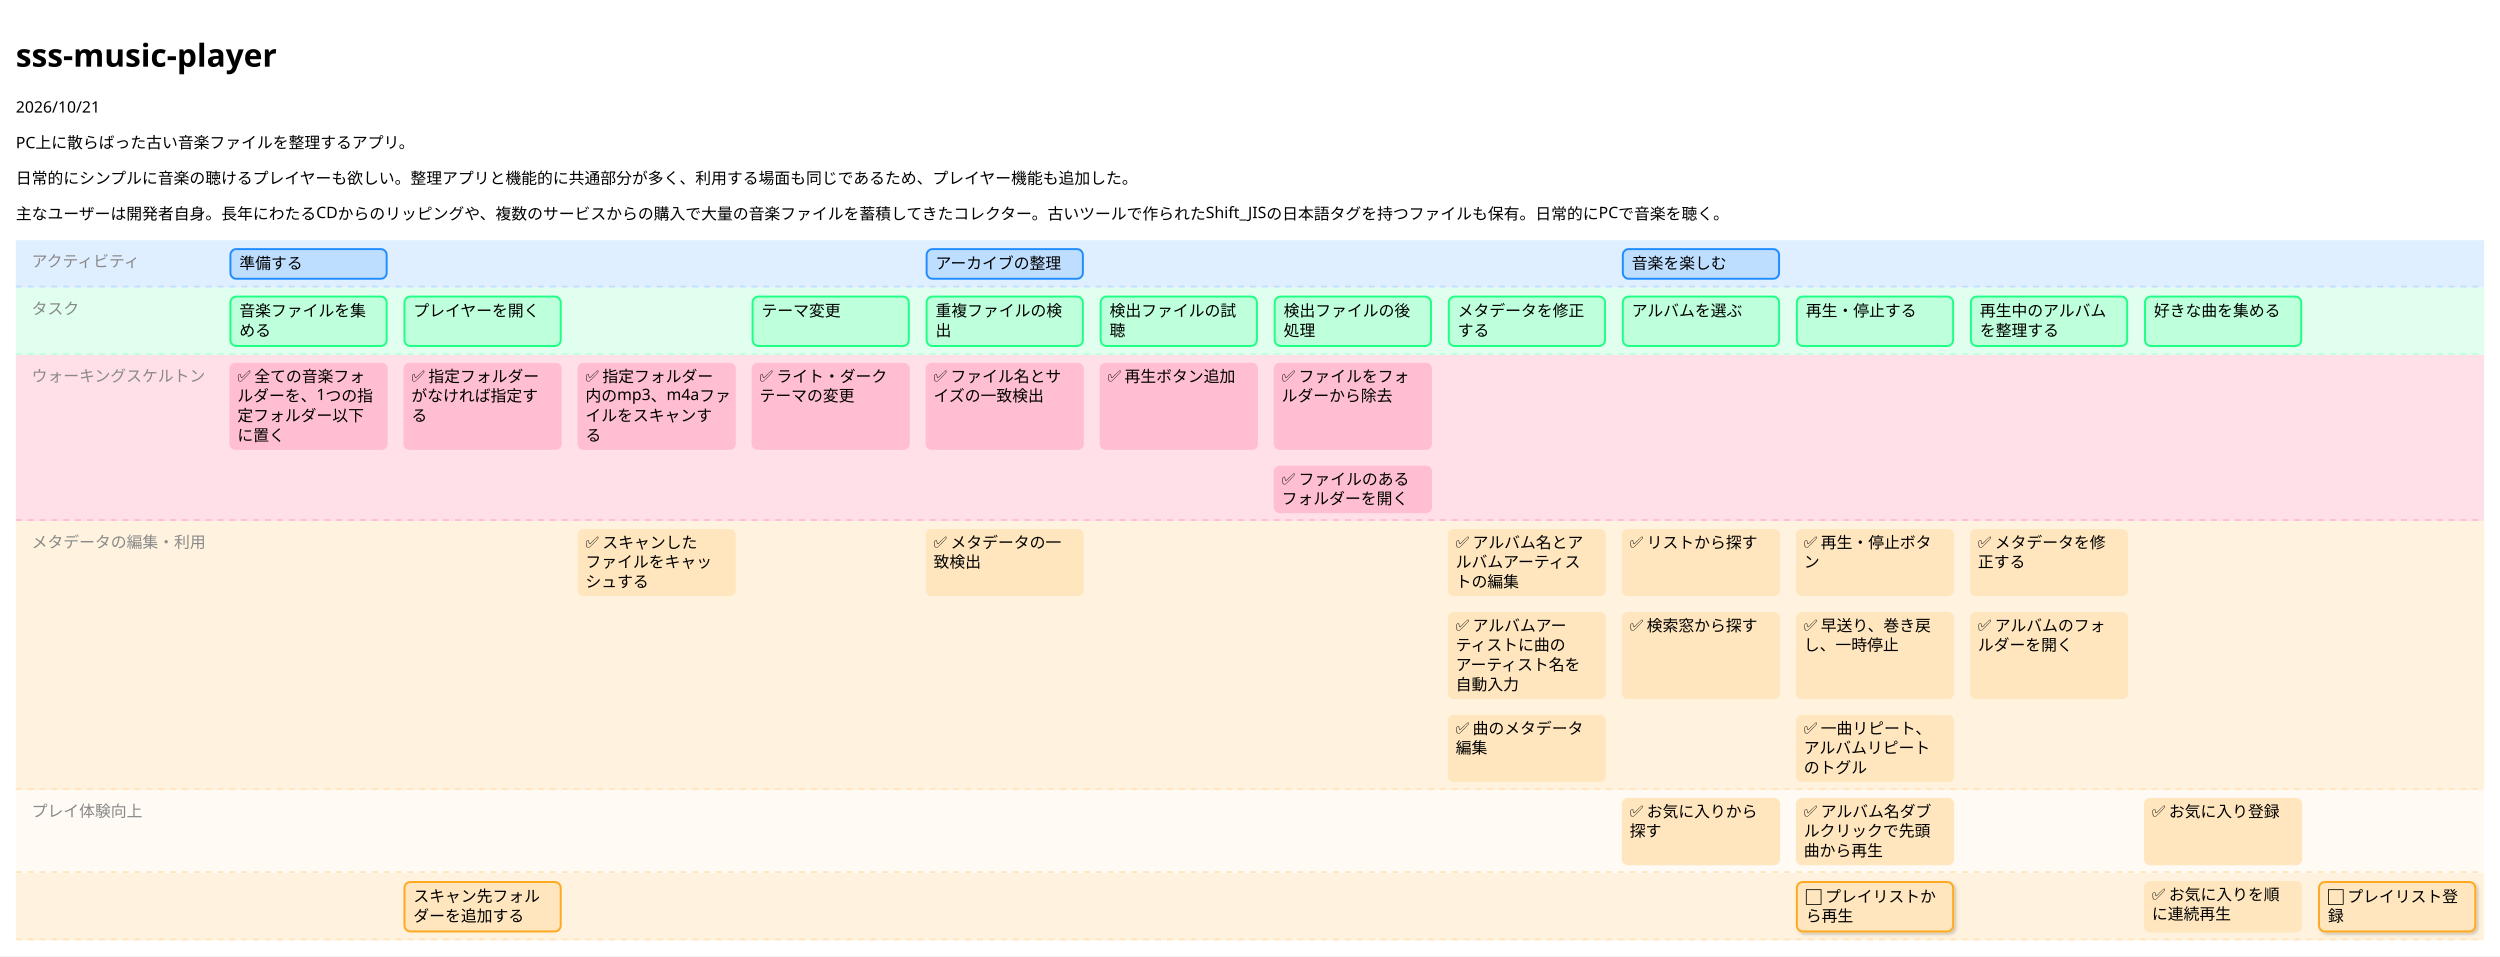
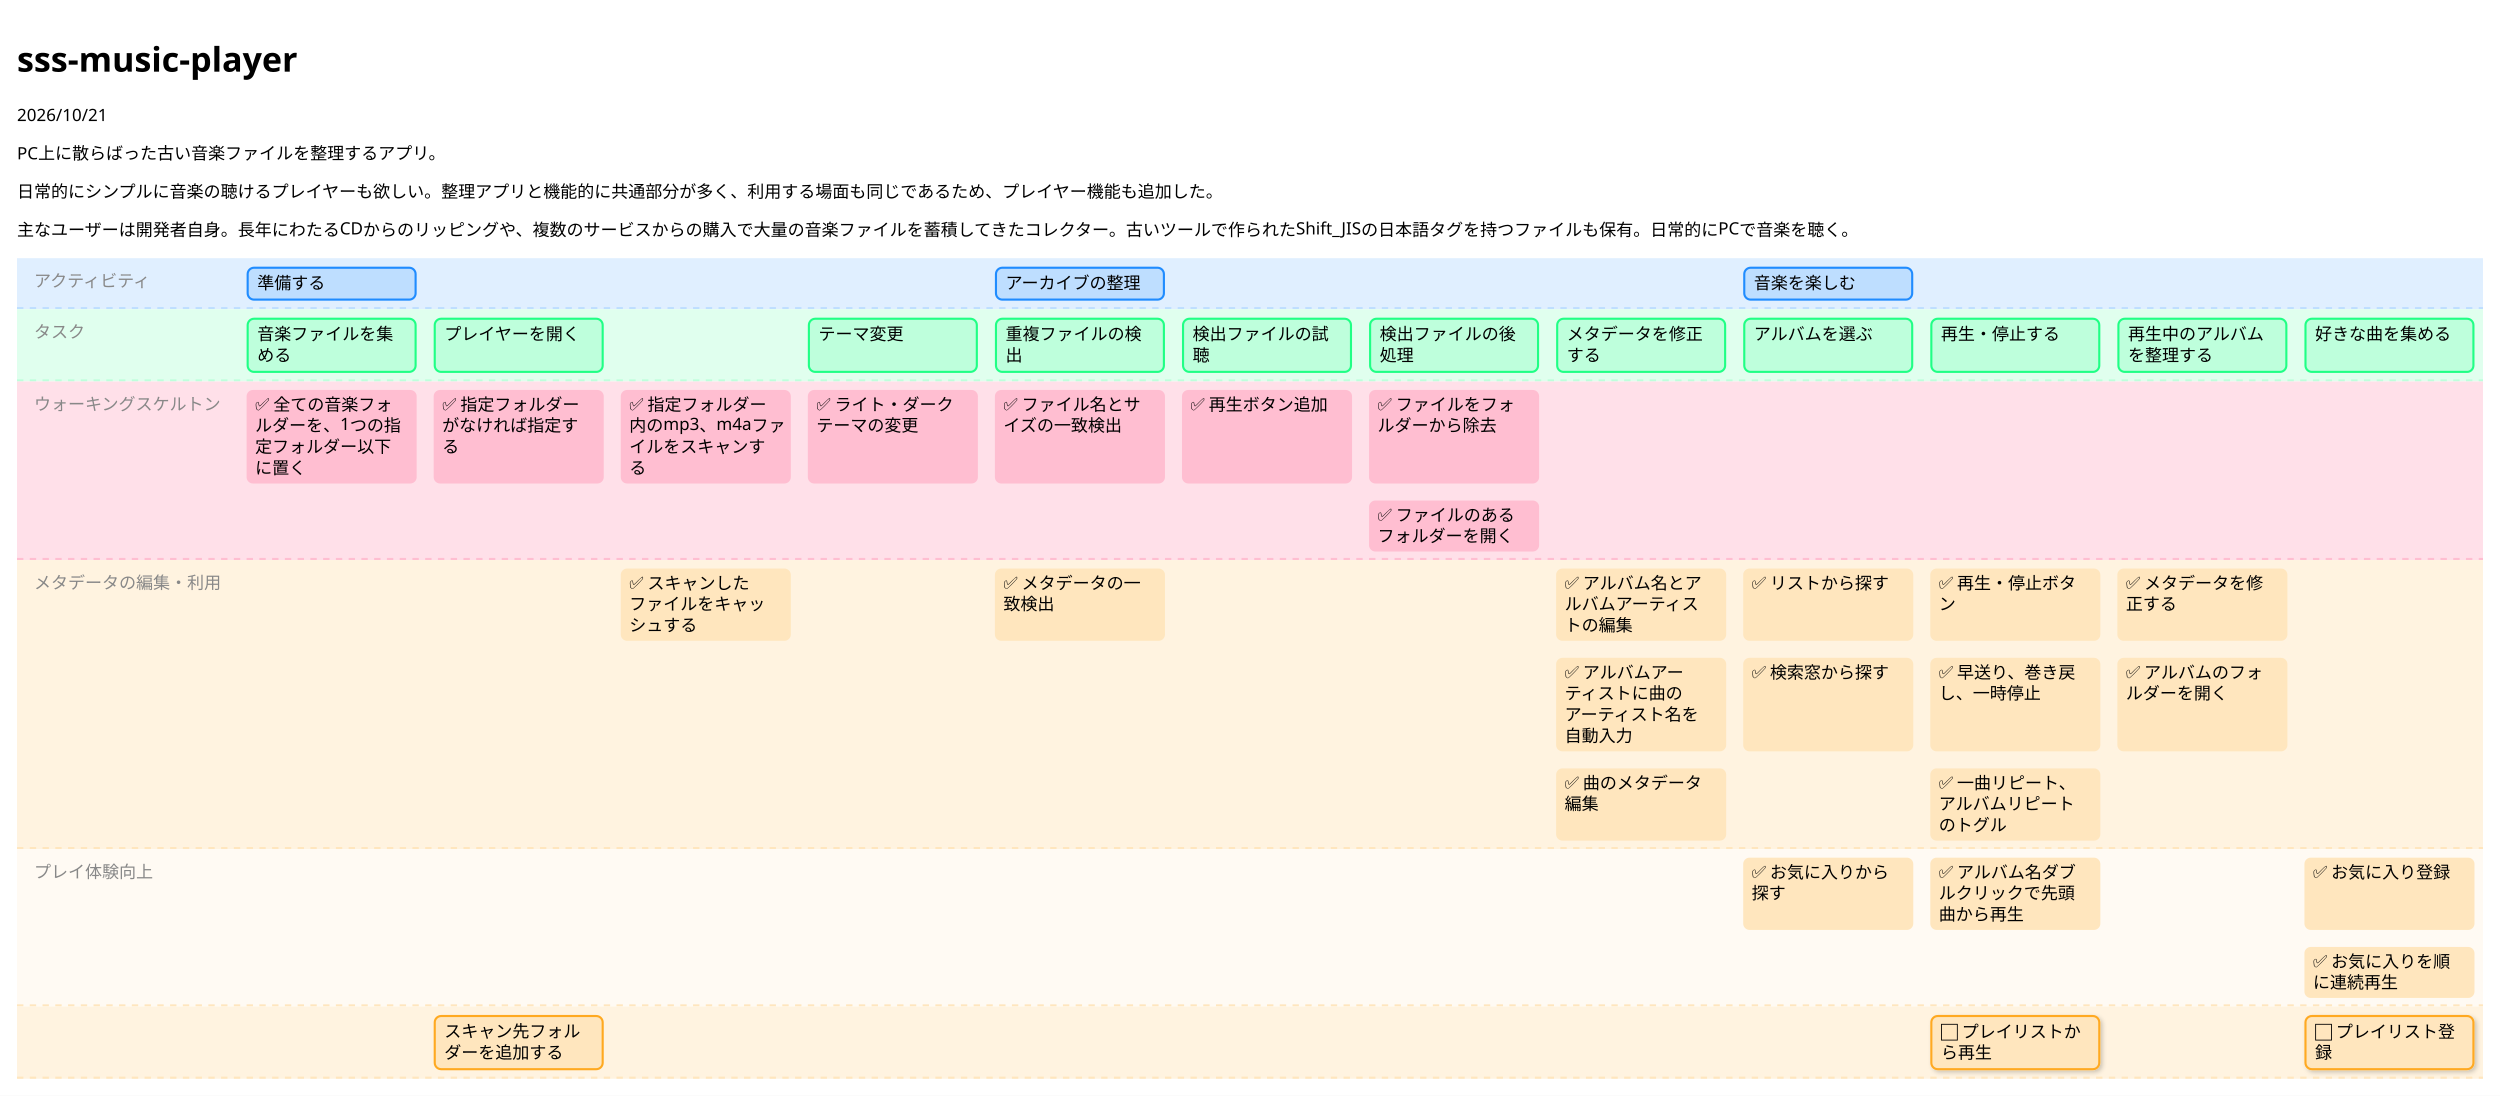
- <svg xmlns="http://www.w3.org/2000/svg" width="2528" height="966.88">
+ <svg xmlns="http://www.w3.org/2000/svg" width="2352" height="1030.88">
  <defs>
    <filter id="shadow" x="-20%" y="-20%" width="140%" height="160%">
      <feDropShadow dx="2" dy="2" stdDeviation="2" flood-color="black" flood-opacity="0.2" />
    </filter>
  </defs>
-   <rect width="2528" height="966.88" fill="white" />
+   <rect width="2352" height="1030.88" fill="white" />
  <text x="16" y="67.44" font-family="sans-serif" font-size="32" font-weight="bold">sss-music-player</text>
  <text x="16" y="113.88" font-family="sans-serif" font-size="16">2026/10/21</text>
  <text x="16" y="149.88" font-family="sans-serif" font-size="16">PC上に散らばった古い音楽ファイルを整理するアプリ。</text>
  <text x="16" y="185.88" font-family="sans-serif" font-size="16">日常的にシンプルに音楽の聴けるプレイヤーも欲しい。整理アプリと機能的に共通部分が多く、利用する場面も同じであるため、プレイヤー機能も追加した。</text>
  <text x="16" y="221.88" font-family="sans-serif" font-size="16">主なユーザーは開発者自身。長年にわたるCDからのリッピングや、複数のサービスからの購入で大量の音楽ファイルを蓄積してきたコレクター。古いツールで作られたShift_JISの日本語タグを持つファイルも保有。日常的にPCで音楽を聴く。</text>
-   <rect id="band-0" x="16" y="242.88" width="2496" height="48" fill="#e0efff" />
-   <line x1="16" y1="289.88" x2="2512" y2="289.88" stroke="#bedeff" stroke-width="2" stroke-dasharray="6 6" />
-   <rect id="band-1" x="16" y="290.88" width="2496" height="68" fill="#e0ffee" />
-   <line x1="16" y1="357.88" x2="2512" y2="357.88" stroke="#beffdc" stroke-width="2" stroke-dasharray="6 6" />
-   <rect id="band-2" x="16" y="358.88" width="2496" height="168" fill="#ffe0e9" />
-   <line x1="16" y1="525.88" x2="2512" y2="525.88" stroke="#ffbed1" stroke-width="2" stroke-dasharray="6 6" />
-   <rect id="band-3" x="16" y="526.88" width="2496" height="272" fill="#fff3e0" />
-   <line x1="16" y1="797.88" x2="2512" y2="797.88" stroke="#ffe6be" stroke-width="2" stroke-dasharray="6 6" />
-   <rect id="band-4" x="16" y="798.88" width="2496" height="84" fill="#fffaf3" />
-   <line x1="16" y1="881.88" x2="2512" y2="881.88" stroke="#ffe6be" stroke-width="2" stroke-dasharray="6 6" />
-   <rect id="band-5" x="16" y="882.88" width="2496" height="68" fill="#fff3e0" />
-   <line x1="16" y1="949.88" x2="2512" y2="949.88" stroke="#ffe6be" stroke-width="2" stroke-dasharray="6 6" />
+   <rect id="band-0" x="16" y="242.88" width="2320" height="48" fill="#e0efff" />
+   <line x1="16" y1="289.88" x2="2336" y2="289.88" stroke="#bedeff" stroke-width="2" stroke-dasharray="6 6" />
+   <rect id="band-1" x="16" y="290.88" width="2320" height="68" fill="#e0ffee" />
+   <line x1="16" y1="357.88" x2="2336" y2="357.88" stroke="#beffdc" stroke-width="2" stroke-dasharray="6 6" />
+   <rect id="band-2" x="16" y="358.88" width="2320" height="168" fill="#ffe0e9" />
+   <line x1="16" y1="525.88" x2="2336" y2="525.88" stroke="#ffbed1" stroke-width="2" stroke-dasharray="6 6" />
+   <rect id="band-3" x="16" y="526.88" width="2320" height="272" fill="#fff3e0" />
+   <line x1="16" y1="797.88" x2="2336" y2="797.88" stroke="#ffe6be" stroke-width="2" stroke-dasharray="6 6" />
+   <rect id="band-4" x="16" y="798.88" width="2320" height="148" fill="#fffaf3" />
+   <line x1="16" y1="945.88" x2="2336" y2="945.88" stroke="#ffe6be" stroke-width="2" stroke-dasharray="6 6" />
+   <rect id="band-5" x="16" y="946.88" width="2320" height="68" fill="#fff3e0" />
+   <line x1="16" y1="1013.88" x2="2336" y2="1013.88" stroke="#ffe6be" stroke-width="2" stroke-dasharray="6 6" />
  <text x="32" y="269.88" font-family="sans-serif" font-size="16" fill="#888888">アクティビティ</text>
  <text x="32" y="317.88" font-family="sans-serif" font-size="16" fill="#888888">タスク</text>
  <text x="32" y="385.88" font-family="sans-serif" font-size="16" fill="#888888">ウォーキングスケルトン</text>
  <text x="32" y="553.88" font-family="sans-serif" font-size="16" fill="#888888">メタデータの編集・利用</text>
  <text x="32" y="825.88" font-family="sans-serif" font-size="16" fill="#888888">プレイ体験向上</text>
  <rect id="card-0" x="233" y="251.88" width="158" height="30" rx="6" fill="#bedeff" stroke="#208cff" stroke-width="2" />
  <text x="242" y="271.88" font-family="sans-serif" font-size="16">準備する</text>
  <rect id="card-1" x="233" y="299.88" width="158" height="50" rx="6" fill="#beffdc" stroke="#20ff85" stroke-width="2" />
  <text x="242" y="319.88" font-family="sans-serif" font-size="16">音楽ファイルを集</text>
  <text x="242" y="339.88" font-family="sans-serif" font-size="16">める</text>
  <rect id="card-2" x="232" y="366.88" width="160" height="88" rx="6" fill="#ffbed1" />
  <text x="240" y="385.88" font-family="sans-serif" font-size="16">✅ 全ての音楽フォ</text>
  <text x="240" y="405.88" font-family="sans-serif" font-size="16">ルダーを、1つの指</text>
  <text x="240" y="425.88" font-family="sans-serif" font-size="16">定フォルダー以下</text>
  <text x="240" y="445.88" font-family="sans-serif" font-size="16">に置く</text>
  <rect id="card-3" x="409" y="299.88" width="158" height="50" rx="6" fill="#beffdc" stroke="#20ff85" stroke-width="2" />
  <text x="418" y="319.88" font-family="sans-serif" font-size="16">プレイヤーを開く</text>
  <rect id="card-4" x="408" y="366.88" width="160" height="88" rx="6" fill="#ffbed1" />
  <text x="416" y="385.88" font-family="sans-serif" font-size="16">✅ 指定フォルダー</text>
  <text x="416" y="405.88" font-family="sans-serif" font-size="16">がなければ指定す</text>
  <text x="416" y="425.88" font-family="sans-serif" font-size="16">る</text>
-   <rect id="card-5" x="409" y="891.88" width="158" height="50" rx="6" fill="#ffe6be" stroke="#ffa920" stroke-width="2" />
-   <text x="418" y="911.88" font-family="sans-serif" font-size="16">スキャン先フォル</text>
-   <text x="418" y="931.88" font-family="sans-serif" font-size="16">ダーを追加する</text>
+   <rect id="card-5" x="409" y="955.88" width="158" height="50" rx="6" fill="#ffe6be" stroke="#ffa920" stroke-width="2" />
+   <text x="418" y="975.88" font-family="sans-serif" font-size="16">スキャン先フォル</text>
+   <text x="418" y="995.88" font-family="sans-serif" font-size="16">ダーを追加する</text>
  <rect id="card-6" x="584" y="366.88" width="160" height="88" rx="6" fill="#ffbed1" />
  <text x="592" y="385.88" font-family="sans-serif" font-size="16">✅ 指定フォルダー</text>
  <text x="592" y="405.88" font-family="sans-serif" font-size="16">内のmp3、m4aファ</text>
  <text x="592" y="425.88" font-family="sans-serif" font-size="16">イルをスキャンす</text>
  <text x="592" y="445.88" font-family="sans-serif" font-size="16">る</text>
  <rect id="card-7" x="584" y="534.88" width="160" height="68" rx="6" fill="#ffe6be" />
  <text x="592" y="553.88" font-family="sans-serif" font-size="16">✅ スキャンした</text>
  <text x="592" y="573.88" font-family="sans-serif" font-size="16">ファイルをキャッ</text>
  <text x="592" y="593.88" font-family="sans-serif" font-size="16">シュする</text>
  <rect id="card-8" x="761" y="299.88" width="158" height="50" rx="6" fill="#beffdc" stroke="#20ff85" stroke-width="2" />
  <text x="770" y="319.88" font-family="sans-serif" font-size="16">テーマ変更</text>
  <rect id="card-9" x="760" y="366.88" width="160" height="88" rx="6" fill="#ffbed1" />
  <text x="768" y="385.88" font-family="sans-serif" font-size="16">✅ ライト・ダーク</text>
  <text x="768" y="405.88" font-family="sans-serif" font-size="16">テーマの変更</text>
  <rect id="card-10" x="937" y="251.88" width="158" height="30" rx="6" fill="#bedeff" stroke="#208cff" stroke-width="2" />
  <text x="946" y="271.88" font-family="sans-serif" font-size="16">アーカイブの整理</text>
  <rect id="card-11" x="937" y="299.88" width="158" height="50" rx="6" fill="#beffdc" stroke="#20ff85" stroke-width="2" />
  <text x="946" y="319.88" font-family="sans-serif" font-size="16">重複ファイルの検</text>
  <text x="946" y="339.88" font-family="sans-serif" font-size="16">出</text>
  <rect id="card-12" x="936" y="366.88" width="160" height="88" rx="6" fill="#ffbed1" />
  <text x="944" y="385.88" font-family="sans-serif" font-size="16">✅ ファイル名とサ</text>
  <text x="944" y="405.88" font-family="sans-serif" font-size="16">イズの一致検出</text>
  <rect id="card-13" x="936" y="534.88" width="160" height="68" rx="6" fill="#ffe6be" />
  <text x="944" y="553.88" font-family="sans-serif" font-size="16">✅ メタデータの一</text>
  <text x="944" y="573.88" font-family="sans-serif" font-size="16">致検出</text>
  <rect id="card-14" x="1113" y="299.88" width="158" height="50" rx="6" fill="#beffdc" stroke="#20ff85" stroke-width="2" />
  <text x="1122" y="319.88" font-family="sans-serif" font-size="16">検出ファイルの試</text>
  <text x="1122" y="339.88" font-family="sans-serif" font-size="16">聴</text>
  <rect id="card-15" x="1112" y="366.88" width="160" height="88" rx="6" fill="#ffbed1" />
  <text x="1120" y="385.88" font-family="sans-serif" font-size="16">✅ 再生ボタン追加</text>
  <rect id="card-16" x="1289" y="299.88" width="158" height="50" rx="6" fill="#beffdc" stroke="#20ff85" stroke-width="2" />
  <text x="1298" y="319.88" font-family="sans-serif" font-size="16">検出ファイルの後</text>
  <text x="1298" y="339.88" font-family="sans-serif" font-size="16">処理</text>
  <rect id="card-17" x="1288" y="366.88" width="160" height="88" rx="6" fill="#ffbed1" />
  <text x="1296" y="385.88" font-family="sans-serif" font-size="16">✅ ファイルをフォ</text>
  <text x="1296" y="405.88" font-family="sans-serif" font-size="16">ルダーから除去</text>
  <rect id="card-18" x="1288" y="470.88" width="160" height="48" rx="6" fill="#ffbed1" />
  <text x="1296" y="489.88" font-family="sans-serif" font-size="16">✅ ファイルのある</text>
  <text x="1296" y="509.88" font-family="sans-serif" font-size="16">フォルダーを開く</text>
  <rect id="card-19" x="1465" y="299.88" width="158" height="50" rx="6" fill="#beffdc" stroke="#20ff85" stroke-width="2" />
  <text x="1474" y="319.88" font-family="sans-serif" font-size="16">メタデータを修正</text>
  <text x="1474" y="339.88" font-family="sans-serif" font-size="16">する</text>
  <rect id="card-20" x="1464" y="534.88" width="160" height="68" rx="6" fill="#ffe6be" />
  <text x="1472" y="553.88" font-family="sans-serif" font-size="16">✅ アルバム名とア</text>
  <text x="1472" y="573.88" font-family="sans-serif" font-size="16">ルバムアーティス</text>
  <text x="1472" y="593.88" font-family="sans-serif" font-size="16">トの編集</text>
  <rect id="card-21" x="1464" y="618.88" width="160" height="88" rx="6" fill="#ffe6be" />
  <text x="1472" y="637.88" font-family="sans-serif" font-size="16">✅ アルバムアー</text>
  <text x="1472" y="657.88" font-family="sans-serif" font-size="16">ティストに曲の</text>
  <text x="1472" y="677.88" font-family="sans-serif" font-size="16">アーティスト名を</text>
  <text x="1472" y="697.88" font-family="sans-serif" font-size="16">自動入力</text>
  <rect id="card-22" x="1464" y="722.88" width="160" height="68" rx="6" fill="#ffe6be" />
  <text x="1472" y="741.88" font-family="sans-serif" font-size="16">✅ 曲のメタデータ</text>
  <text x="1472" y="761.88" font-family="sans-serif" font-size="16">編集</text>
  <rect id="card-23" x="1641" y="251.88" width="158" height="30" rx="6" fill="#bedeff" stroke="#208cff" stroke-width="2" />
  <text x="1650" y="271.88" font-family="sans-serif" font-size="16">音楽を楽しむ</text>
  <rect id="card-24" x="1641" y="299.88" width="158" height="50" rx="6" fill="#beffdc" stroke="#20ff85" stroke-width="2" />
  <text x="1650" y="319.88" font-family="sans-serif" font-size="16">アルバムを選ぶ</text>
  <rect id="card-25" x="1640" y="534.88" width="160" height="68" rx="6" fill="#ffe6be" />
  <text x="1648" y="553.88" font-family="sans-serif" font-size="16">✅ リストから探す</text>
  <rect id="card-26" x="1640" y="618.88" width="160" height="88" rx="6" fill="#ffe6be" />
  <text x="1648" y="637.88" font-family="sans-serif" font-size="16">✅ 検索窓から探す</text>
  <rect id="card-27" x="1640" y="806.88" width="160" height="68" rx="6" fill="#ffe6be" />
  <text x="1648" y="825.88" font-family="sans-serif" font-size="16">✅ お気に入りから</text>
  <text x="1648" y="845.88" font-family="sans-serif" font-size="16">探す</text>
  <rect id="card-28" x="1817" y="299.88" width="158" height="50" rx="6" fill="#beffdc" stroke="#20ff85" stroke-width="2" />
  <text x="1826" y="319.88" font-family="sans-serif" font-size="16">再生・停止する</text>
  <rect id="card-29" x="1816" y="534.88" width="160" height="68" rx="6" fill="#ffe6be" />
  <text x="1824" y="553.88" font-family="sans-serif" font-size="16">✅ 再生・停止ボタ</text>
  <text x="1824" y="573.88" font-family="sans-serif" font-size="16">ン</text>
  <rect id="card-30" x="1816" y="618.88" width="160" height="88" rx="6" fill="#ffe6be" />
  <text x="1824" y="637.88" font-family="sans-serif" font-size="16">✅ 早送り、巻き戻</text>
  <text x="1824" y="657.88" font-family="sans-serif" font-size="16">し、一時停止</text>
  <rect id="card-31" x="1816" y="722.88" width="160" height="68" rx="6" fill="#ffe6be" />
  <text x="1824" y="741.88" font-family="sans-serif" font-size="16">✅ 一曲リピート、</text>
  <text x="1824" y="761.88" font-family="sans-serif" font-size="16">アルバムリピート</text>
  <text x="1824" y="781.88" font-family="sans-serif" font-size="16">のトグル</text>
  <rect id="card-32" x="1816" y="806.88" width="160" height="68" rx="6" fill="#ffe6be" />
  <text x="1824" y="825.88" font-family="sans-serif" font-size="16">✅ アルバム名ダブ</text>
  <text x="1824" y="845.88" font-family="sans-serif" font-size="16">ルクリックで先頭</text>
  <text x="1824" y="865.88" font-family="sans-serif" font-size="16">曲から再生</text>
  <g id="card-33-shadow" filter="url(#shadow)">
-     <rect id="card-33" x="1817" y="891.88" width="158" height="50" rx="6" fill="#ffe6be" stroke="#ffa920" stroke-width="2" />
+     <rect id="card-33" x="1817" y="955.88" width="158" height="50" rx="6" fill="#ffe6be" stroke="#ffa920" stroke-width="2" />
  </g>
-   <text x="1826" y="911.88" font-family="sans-serif" font-size="16">⬜ プレイリストか</text>
-   <text x="1826" y="931.88" font-family="sans-serif" font-size="16">ら再生</text>
+   <text x="1826" y="975.88" font-family="sans-serif" font-size="16">⬜ プレイリストか</text>
+   <text x="1826" y="995.88" font-family="sans-serif" font-size="16">ら再生</text>
  <rect id="card-34" x="1993" y="299.88" width="158" height="50" rx="6" fill="#beffdc" stroke="#20ff85" stroke-width="2" />
  <text x="2002" y="319.88" font-family="sans-serif" font-size="16">再生中のアルバム</text>
  <text x="2002" y="339.88" font-family="sans-serif" font-size="16">を整理する</text>
  <rect id="card-35" x="1992" y="534.88" width="160" height="68" rx="6" fill="#ffe6be" />
  <text x="2000" y="553.88" font-family="sans-serif" font-size="16">✅ メタデータを修</text>
  <text x="2000" y="573.88" font-family="sans-serif" font-size="16">正する</text>
  <rect id="card-36" x="1992" y="618.88" width="160" height="88" rx="6" fill="#ffe6be" />
  <text x="2000" y="637.88" font-family="sans-serif" font-size="16">✅ アルバムのフォ</text>
  <text x="2000" y="657.88" font-family="sans-serif" font-size="16">ルダーを開く</text>
  <rect id="card-37" x="2169" y="299.88" width="158" height="50" rx="6" fill="#beffdc" stroke="#20ff85" stroke-width="2" />
  <text x="2178" y="319.88" font-family="sans-serif" font-size="16">好きな曲を集める</text>
  <rect id="card-38" x="2168" y="806.88" width="160" height="68" rx="6" fill="#ffe6be" />
  <text x="2176" y="825.88" font-family="sans-serif" font-size="16">✅ お気に入り登録</text>
-   <rect id="card-39" x="2168" y="890.88" width="160" height="52" rx="6" fill="#ffe6be" />
+   <rect id="card-39" x="2168" y="890.88" width="160" height="48" rx="6" fill="#ffe6be" />
  <text x="2176" y="909.88" font-family="sans-serif" font-size="16">✅ お気に入りを順</text>
  <text x="2176" y="929.88" font-family="sans-serif" font-size="16">に連続再生</text>
  <g id="card-40-shadow" filter="url(#shadow)">
-     <rect id="card-40" x="2345" y="891.88" width="158" height="50" rx="6" fill="#ffe6be" stroke="#ffa920" stroke-width="2" />
+     <rect id="card-40" x="2169" y="955.88" width="158" height="50" rx="6" fill="#ffe6be" stroke="#ffa920" stroke-width="2" />
  </g>
-   <text x="2354" y="911.88" font-family="sans-serif" font-size="16">⬜ プレイリスト登</text>
-   <text x="2354" y="931.88" font-family="sans-serif" font-size="16">録</text>
+   <text x="2178" y="975.88" font-family="sans-serif" font-size="16">⬜ プレイリスト登</text>
+   <text x="2178" y="995.88" font-family="sans-serif" font-size="16">録</text>
</svg>
